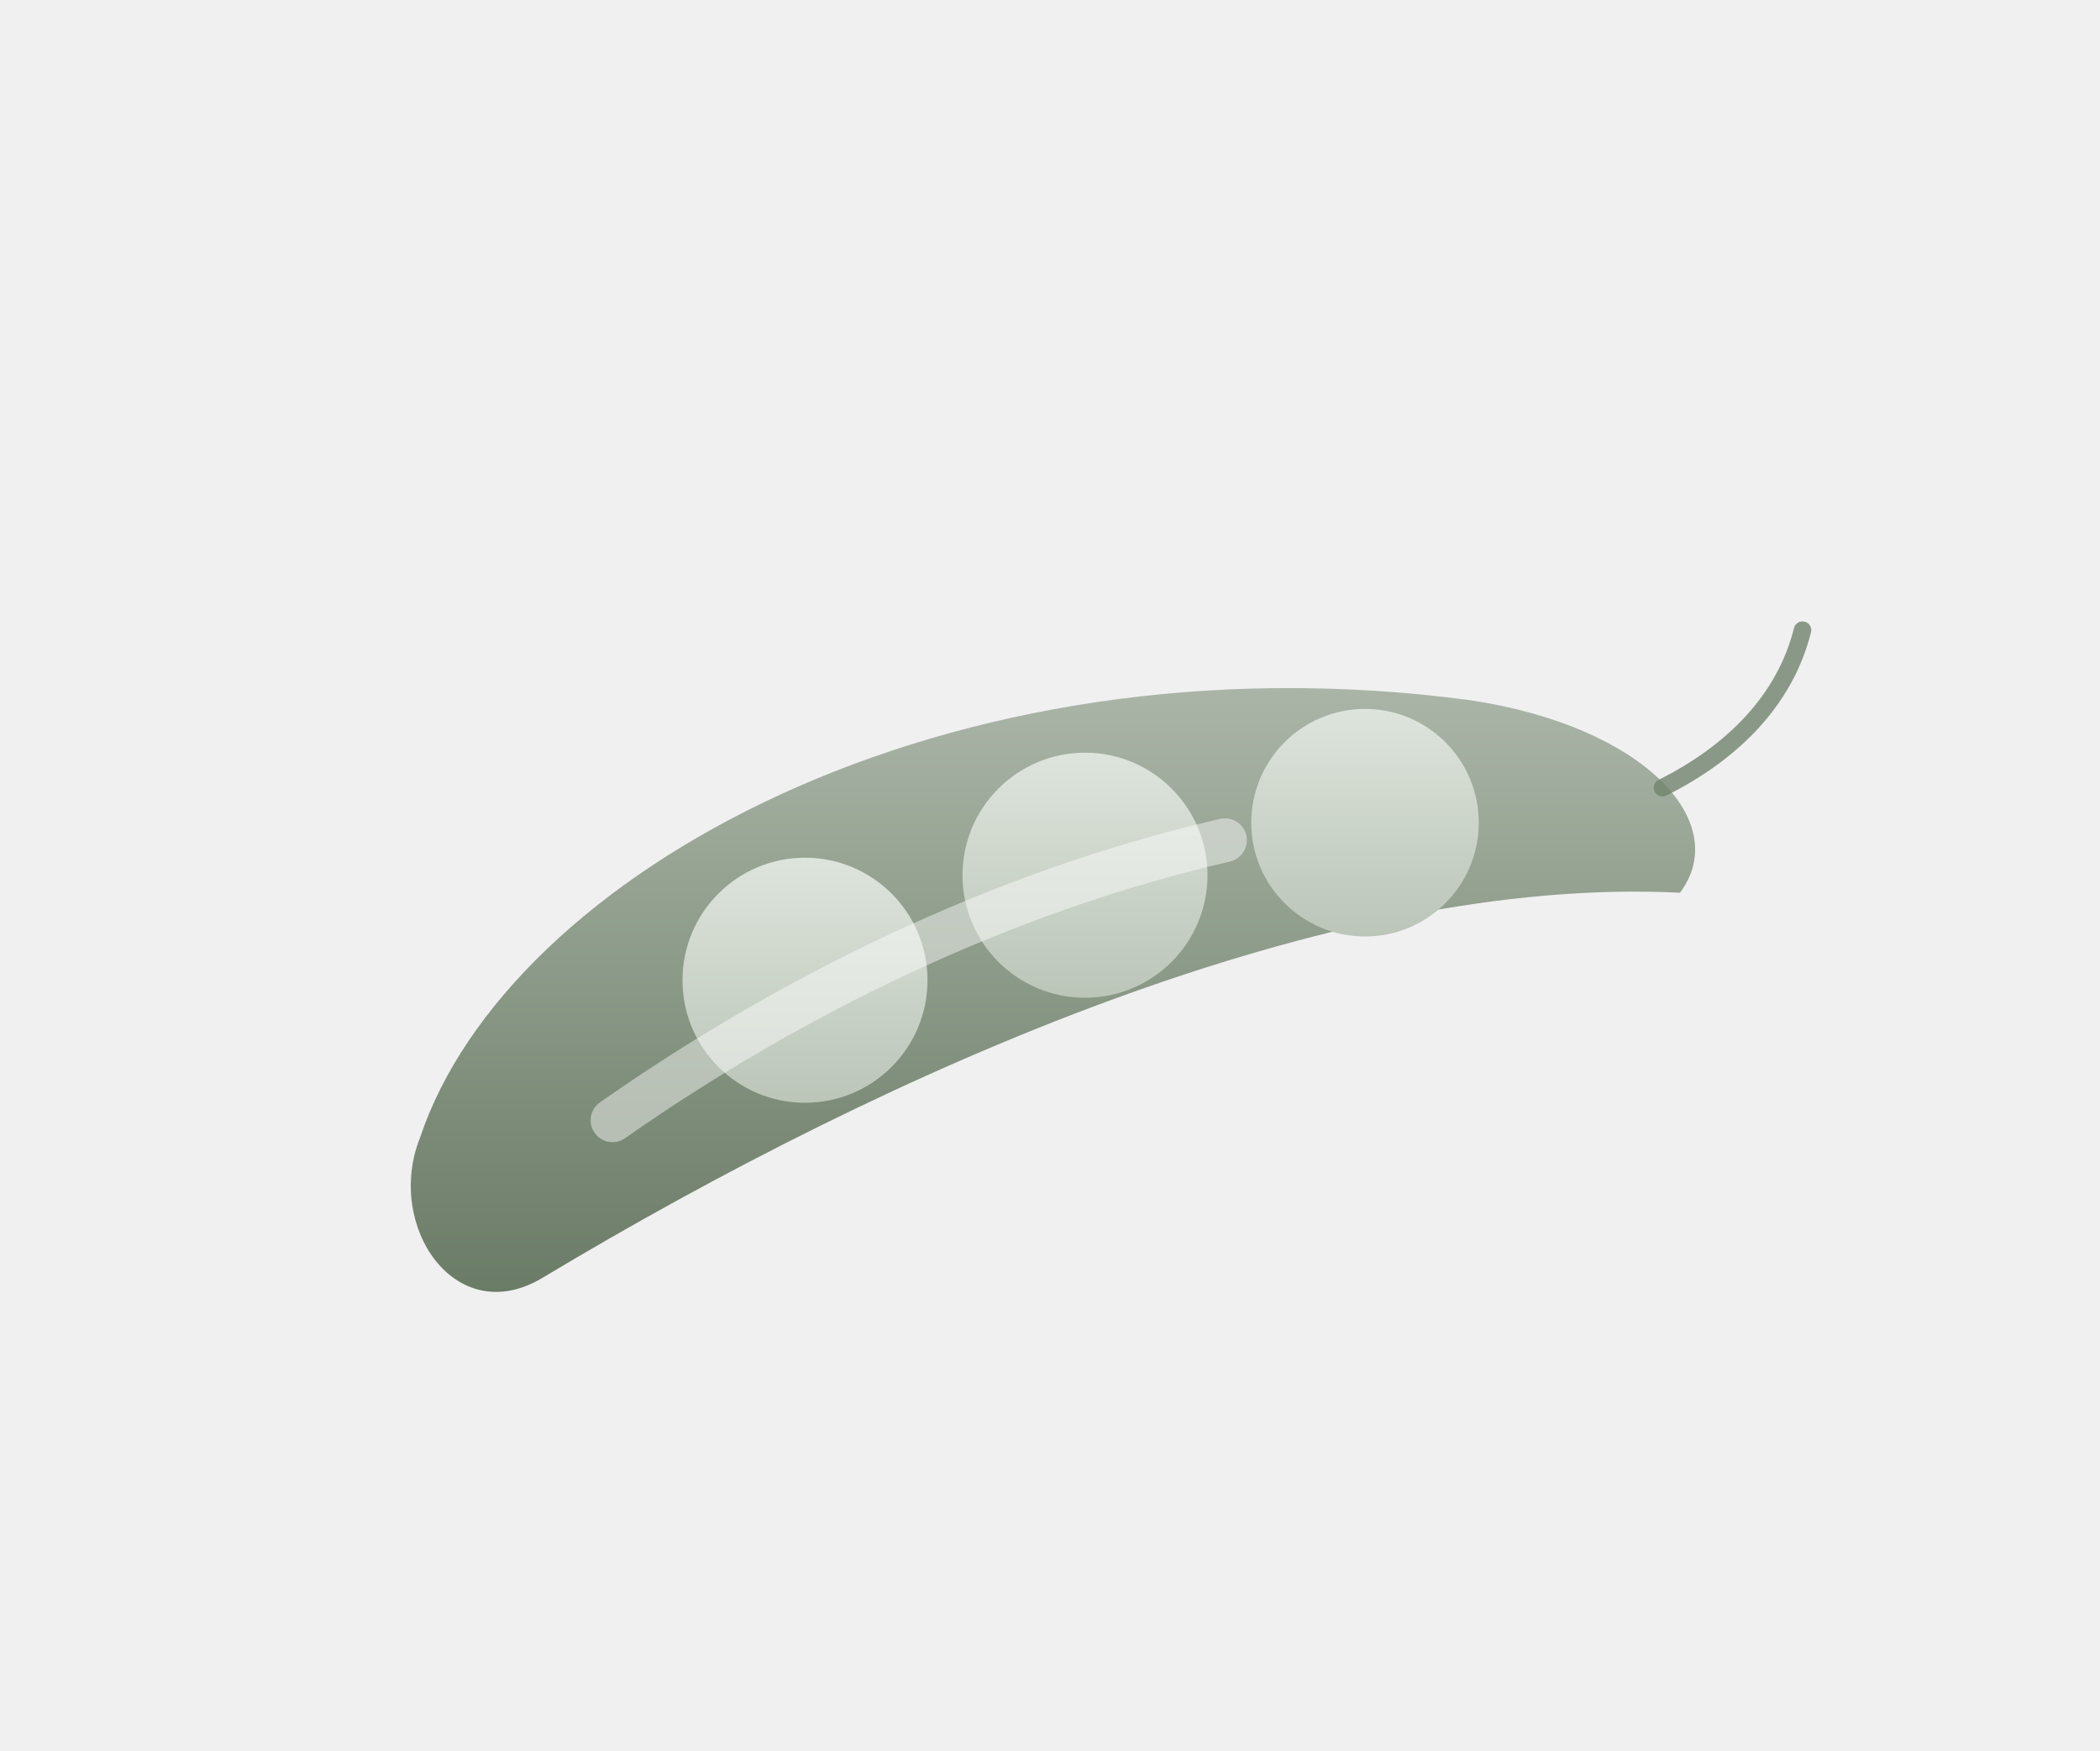
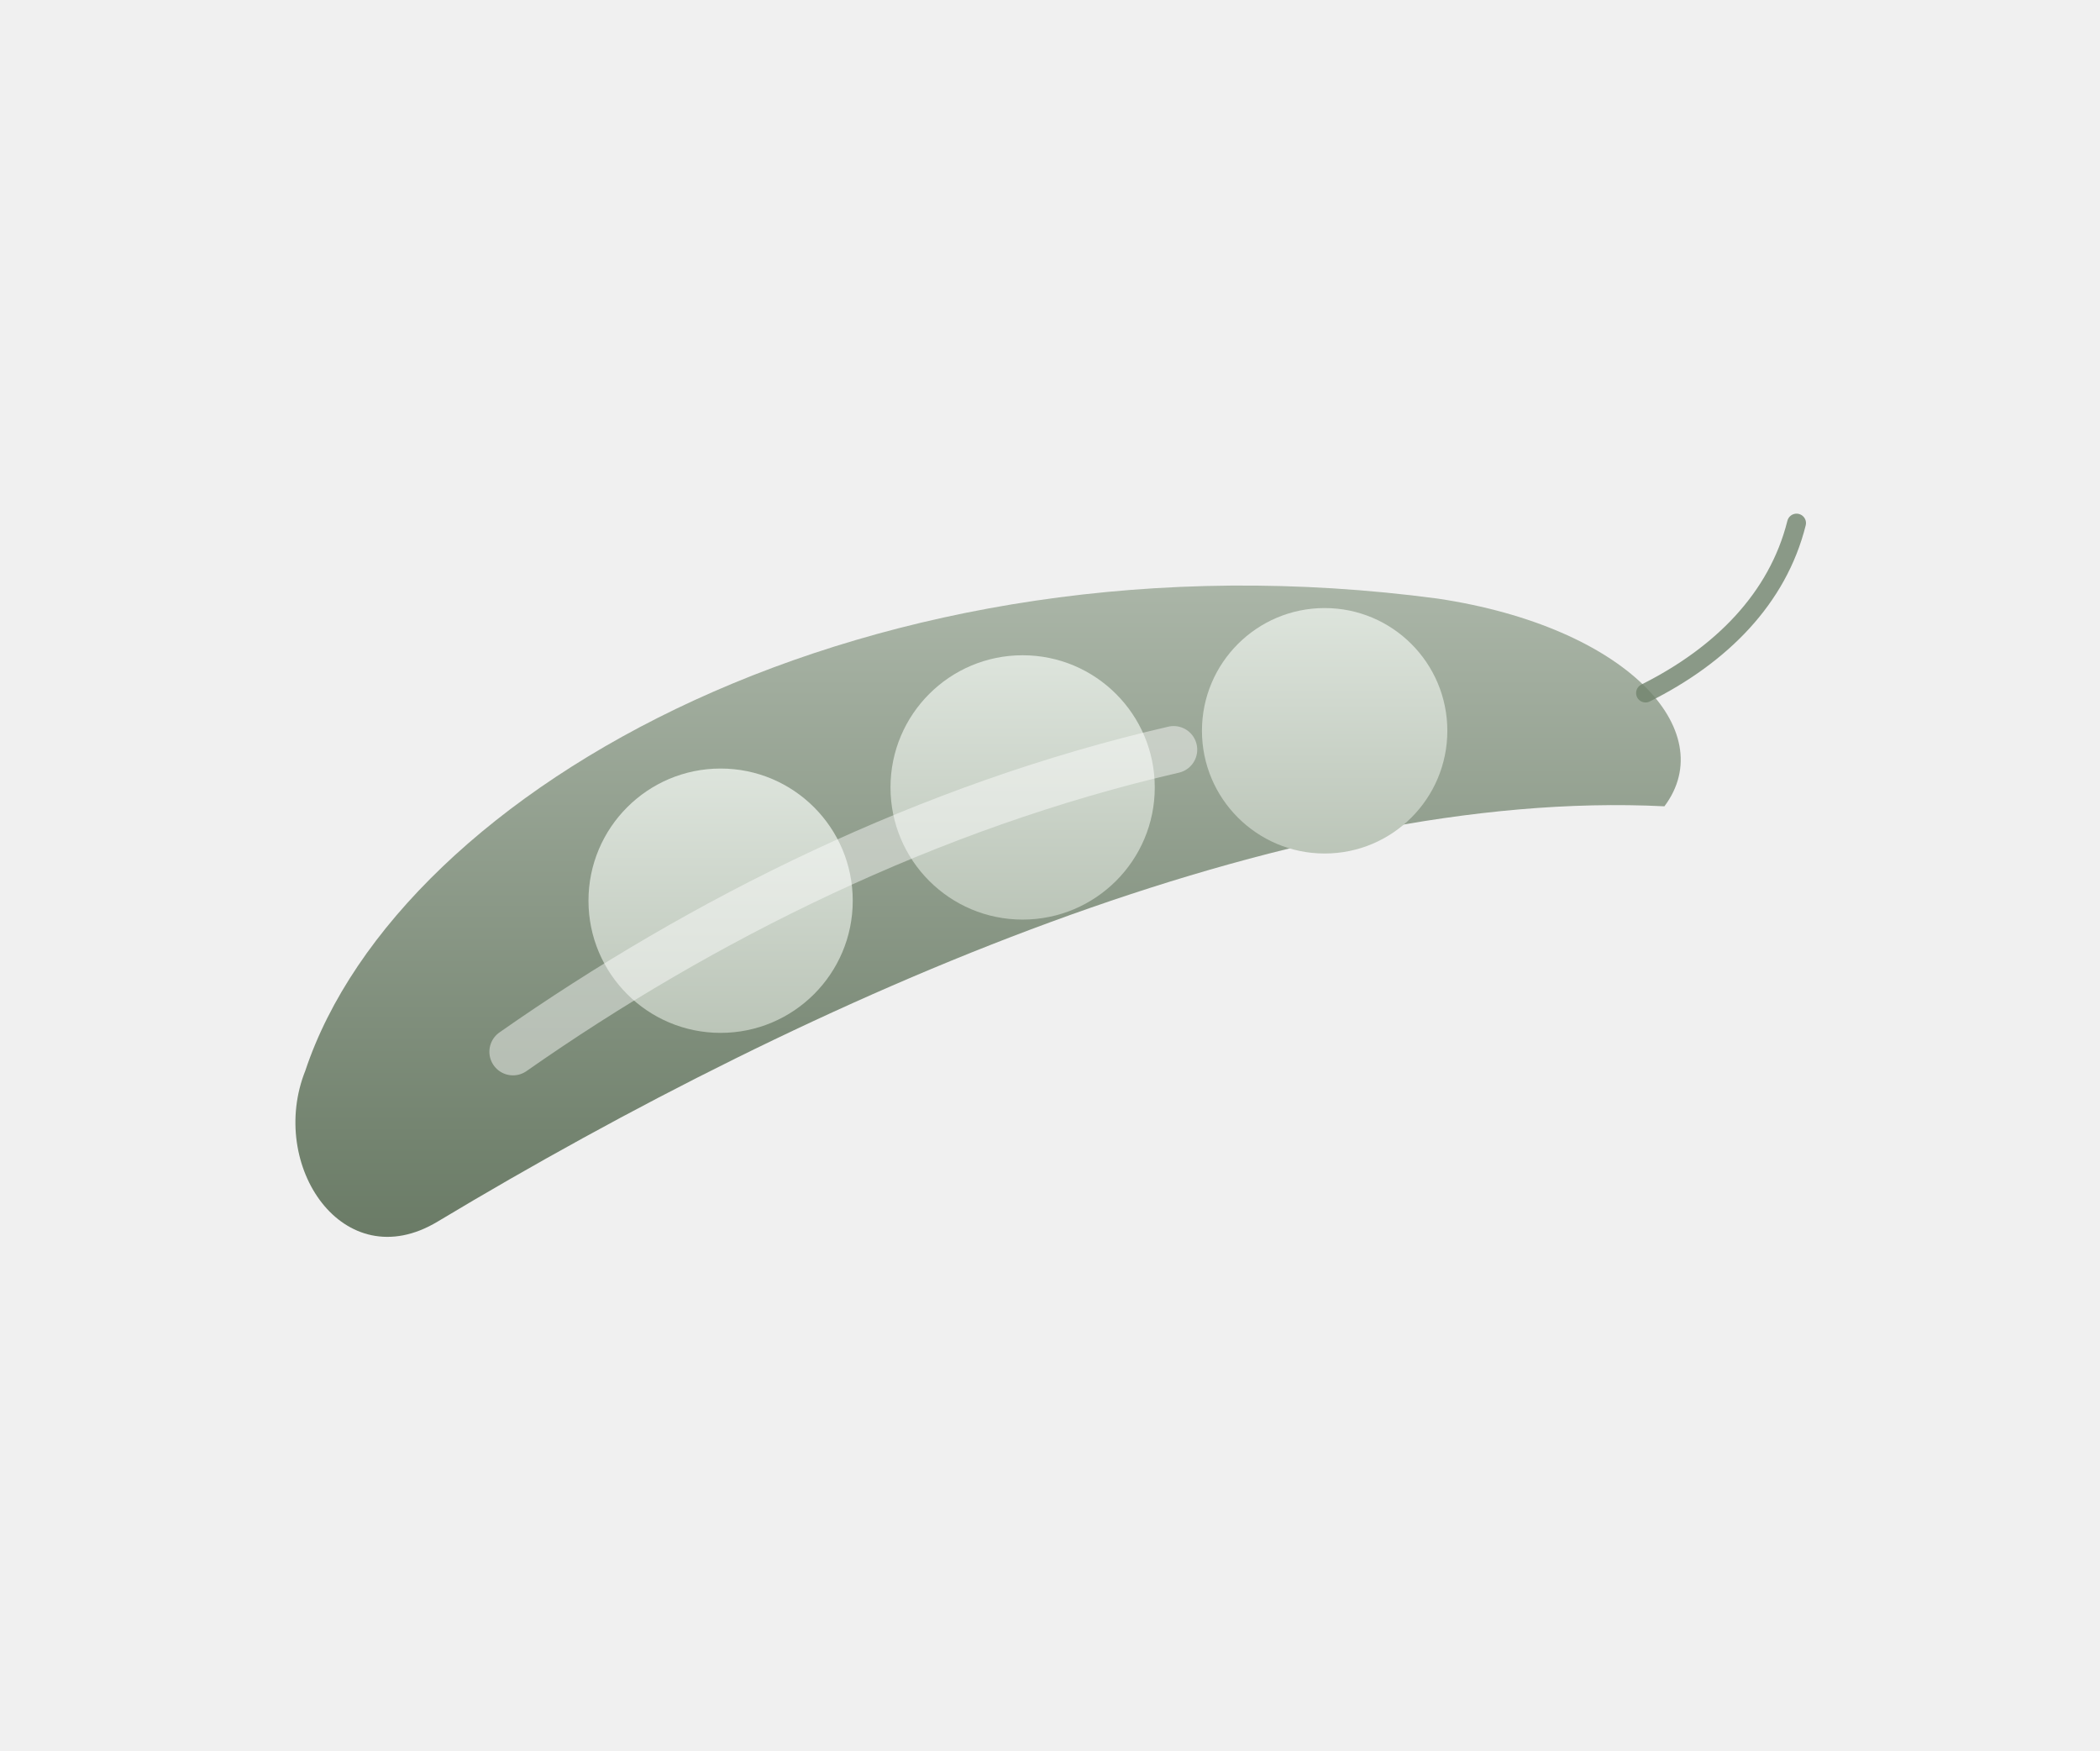
- <svg xmlns="http://www.w3.org/2000/svg" width="240" height="200" viewBox="0 0 240 200" aria-hidden="true">
+ <svg xmlns="http://www.w3.org/2000/svg" viewBox="15.65 16.59 222.5 185.42" width="240" height="200" aria-hidden="true">
  <defs>
    <linearGradient id="s8draftedamame1" x1="0" y1="0" x2="0" y2="1">
      <stop offset="0" stop-color="#aab5a7" />
      <stop offset="1" stop-color="#6a7b66" />
    </linearGradient>
    <linearGradient id="s8draftedamame2" x1="0" y1="0" x2="0" y2="1">
      <stop offset="0" stop-color="#dde4dc" />
      <stop offset="1" stop-color="#bbc5b8" />
    </linearGradient>
    <linearGradient id="s8draftedamame3" x1="0" y1="0" x2="0" y2="1">
      <stop offset="0" stop-color="#dde4dc" />
      <stop offset="1" stop-color="#bbc5b8" />
    </linearGradient>
    <linearGradient id="s8draftedamame4" x1="0" y1="0" x2="0" y2="1">
      <stop offset="0" stop-color="#dde4dc" />
      <stop offset="1" stop-color="#bbc5b8" />
    </linearGradient>
  </defs>
  <path d="M48 130c10-30 60-58 120-50 20 3 30 14 24 22-40-2-90 20-130 44-10 6-18-6-14-16z" fill="url(#s8draftedamame1)" />
  <circle cx="92" cy="112" r="14" fill="url(#s8draftedamame2)" />
  <circle cx="124" cy="100" r="14" fill="url(#s8draftedamame3)" />
  <circle cx="156" cy="94" r="13" fill="url(#s8draftedamame4)" />
  <path d="M70 128c20-14 44-26 70-32" stroke="#fff" stroke-width="5" fill="none" stroke-linecap="round" opacity=".45" />
  <path d="M190 90c8-4 14-10 16-18" stroke="#71836d" stroke-width="2" fill="none" stroke-linecap="round" stroke-linejoin="round" stroke-opacity=".8" />
</svg>
